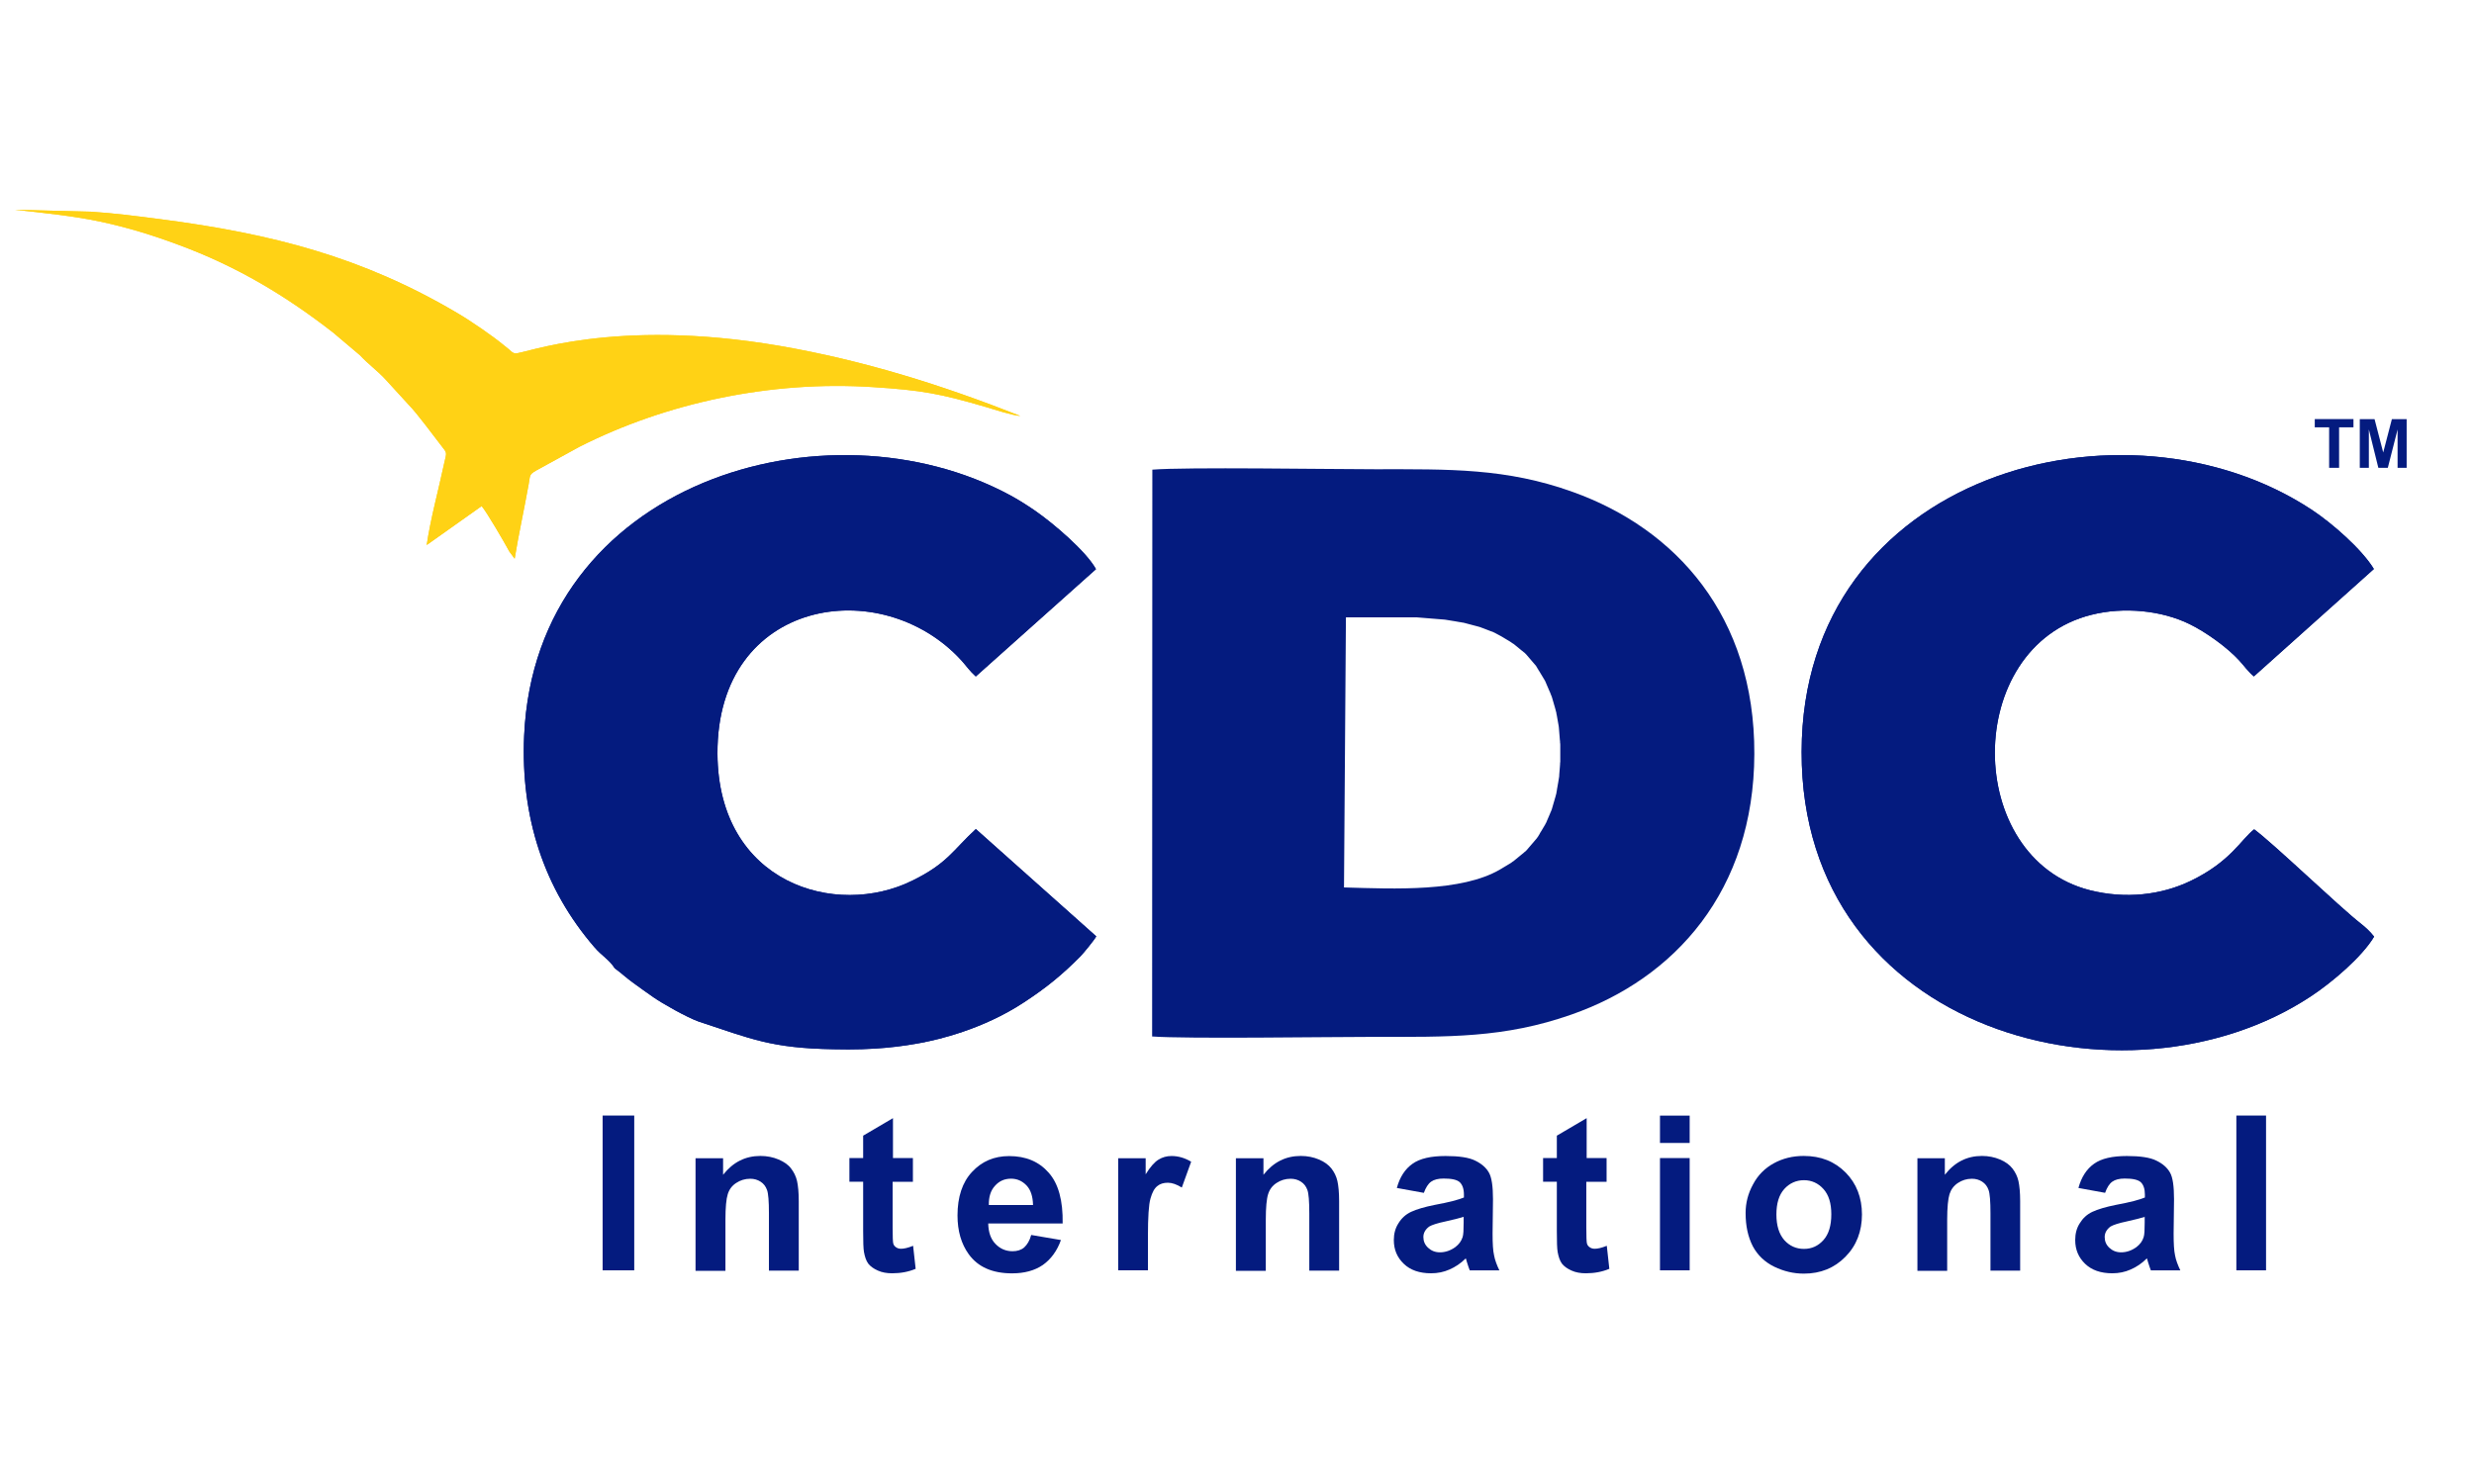
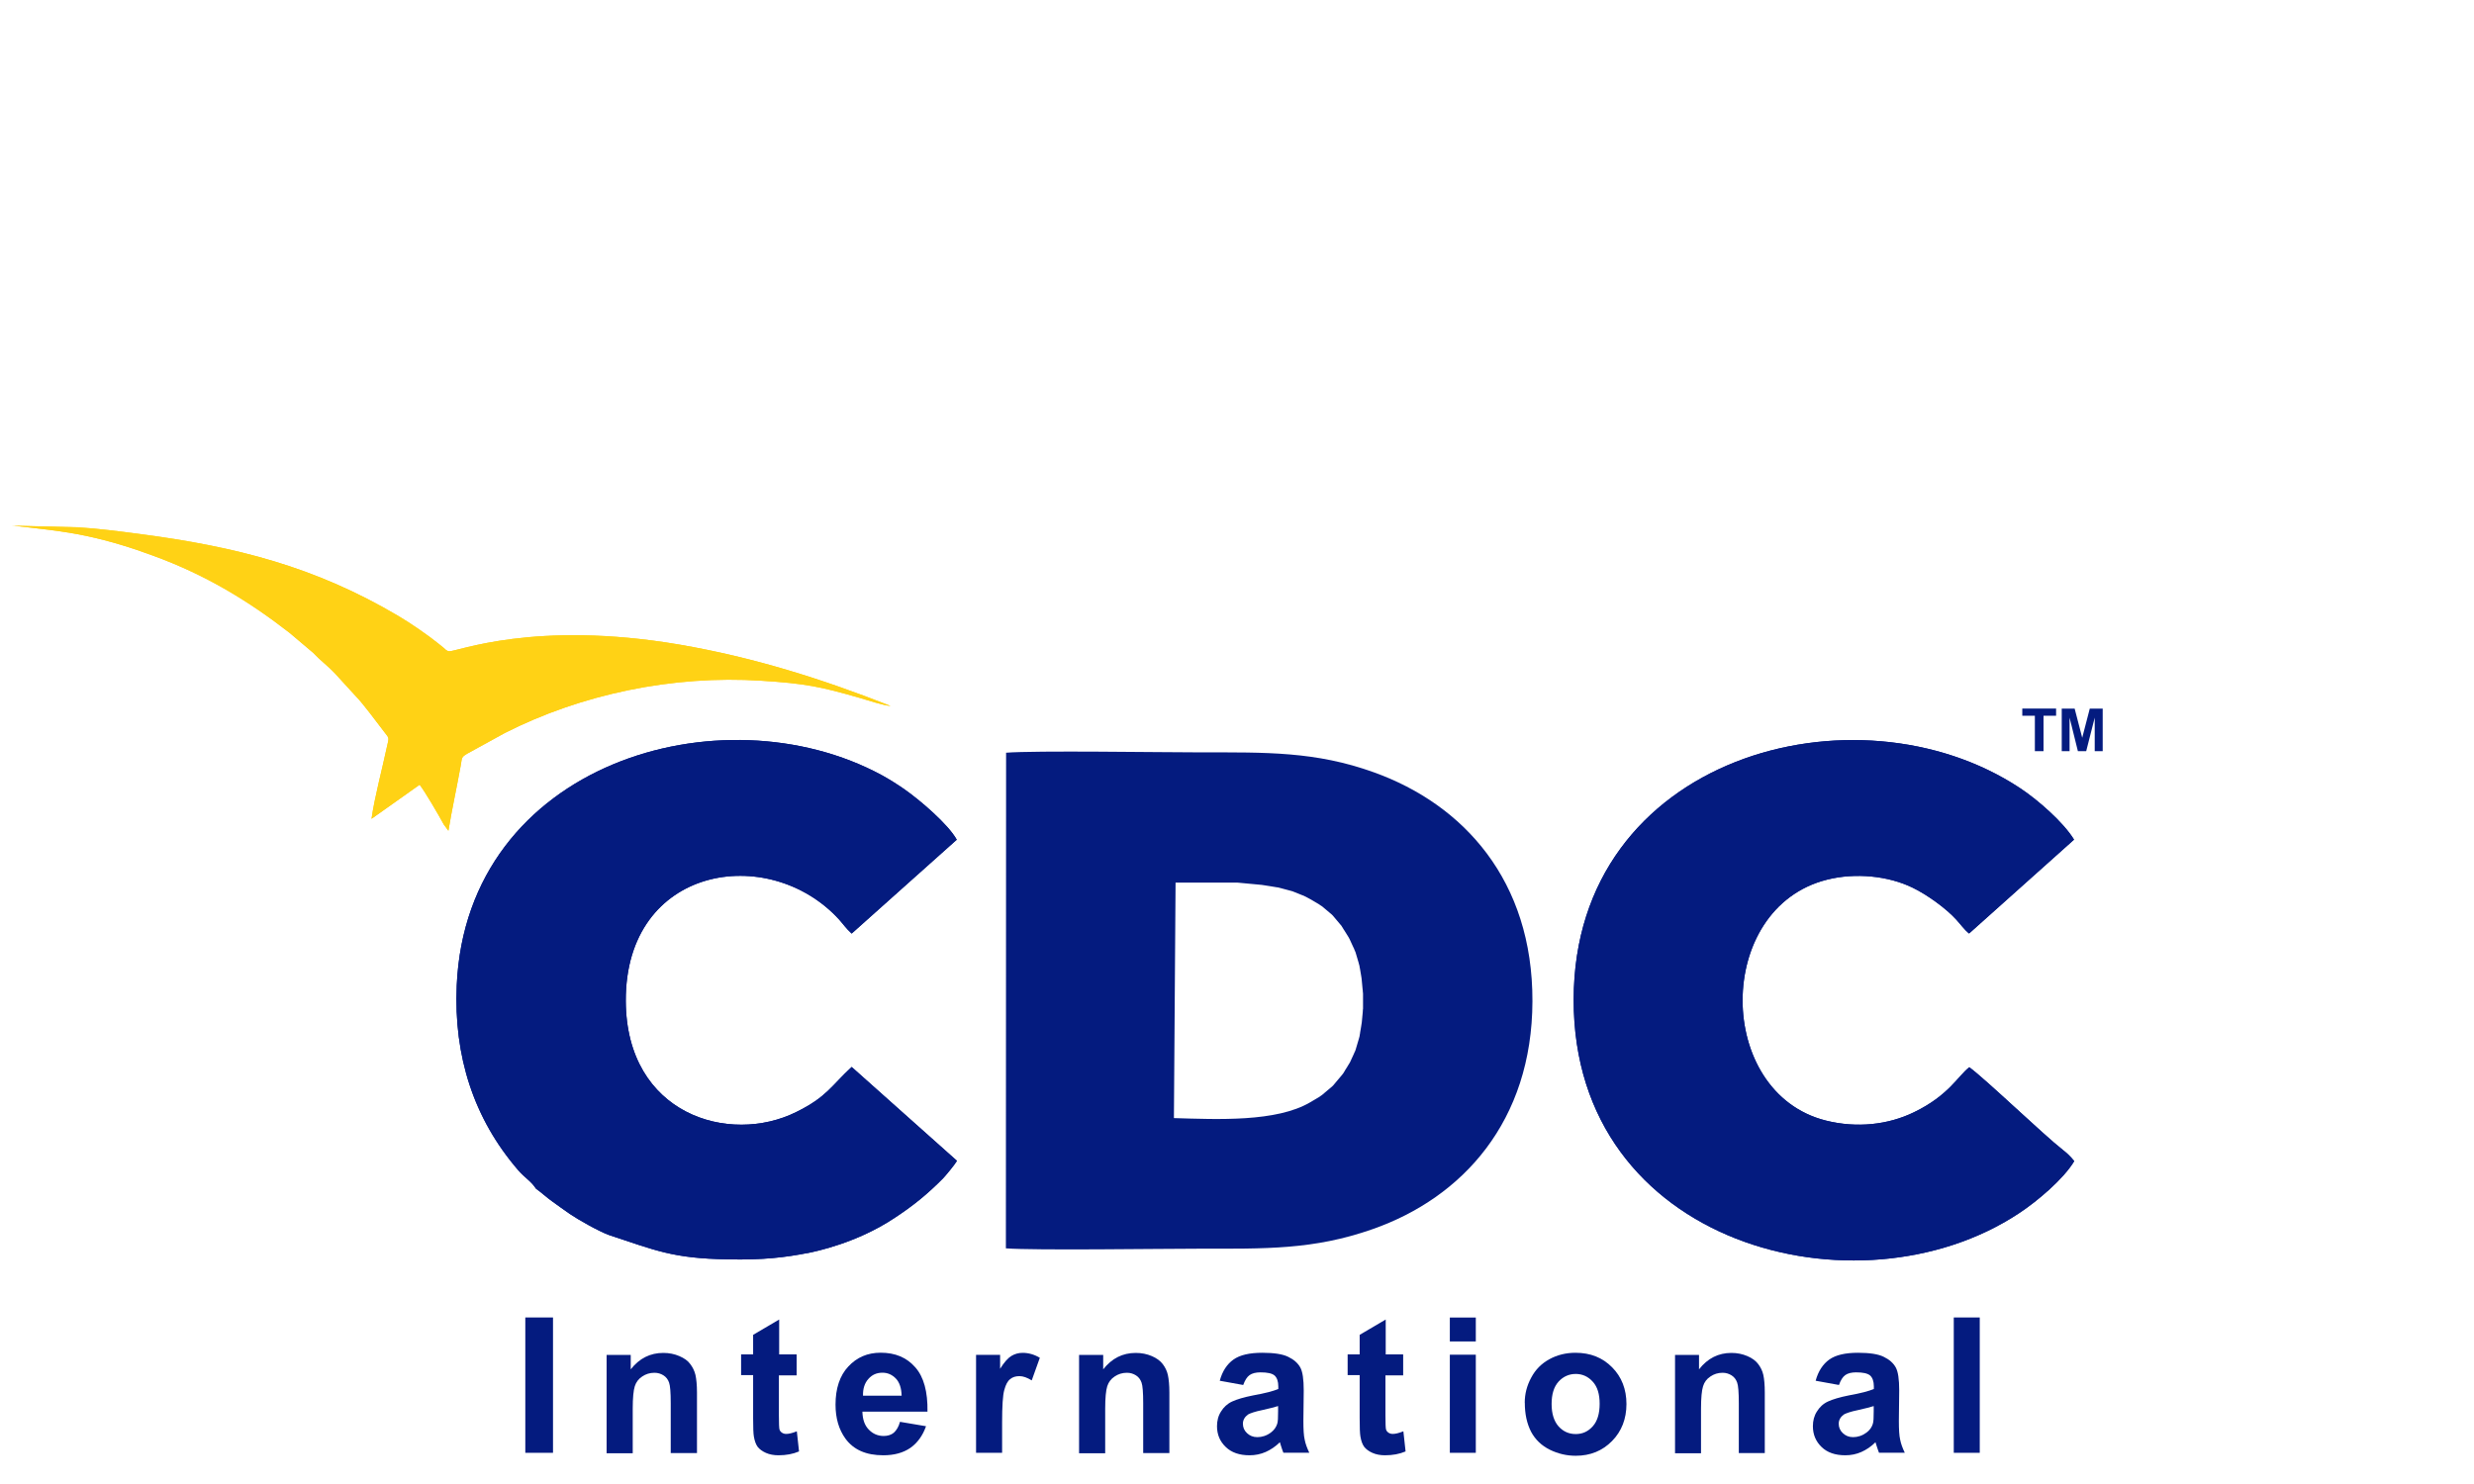
<svg xmlns="http://www.w3.org/2000/svg" id="Layer_1" version="1.1" viewBox="0 0 360 216">
  <defs>
    <style>
      .st0 {
        fill: #041b7f;
      }

      .st0, .st1 {
        fill-rule: evenodd;
      }

      .st1 {
        fill: #ffd215;
      }
    </style>
  </defs>
-   <path class="st0" d="M345.47,136.33c-.62-.77-1.17-1.29-1.94-1.9-3.11-2.42-12.72-11.67-15.52-13.72-1.88,1.44-3.42,4.7-9.21,7.49-4.31,2.09-9.52,2.67-14.66,1.38-18.45-4.64-18.57-35.4.18-40.09,4.74-1.2,10.22-.64,14.29,1.35,2.4,1.17,5.51,3.41,7.24,5.31.68.74,1.35,1.69,2.12,2.3l17.46-15.63c-1.72-2.85-6.1-6.69-9.05-8.63-27.16-17.9-74.16-5.34-74.22,35.24-.09,41.08,47.43,53.2,74.07,35.61,3.14-2.06,7.51-5.8,9.24-8.72" />
-   <path class="st0" d="M134.61,151.67c1.54-.31,8.25-1.72,14.38-5.77,3.29-2.15,5.6-4.05,8.22-6.69.49-.52,1.94-2.27,2.31-2.92l-17.52-15.62c-3.33,3.07-4.13,5-9.21,7.49-11.15,5.55-28.29.43-28.39-18.47-.09-22.58,23.83-26.33,35.5-13.56.77.86,1.17,1.5,2.09,2.33l17.49-15.62c-1.42-2.58-6.13-6.6-8.77-8.44-1.11-.77-2.4-1.6-3.69-2.3-26.66-14.42-69.09-2.02-70.75,34.98-.52,11.84,2.86,22.25,10.22,30.78,1.08,1.26,2.19,1.84,2.96,3.07,1.05.77,1.69,1.41,2.77,2.18,1.02.74,1.82,1.32,2.89,2.06,1.32.92,4.8,2.88,6.5,3.5,7.73,2.55,10.62,3.9,19.7,4.05,5.97.15,9.85-.37,13.3-1.04" />
-   <path class="st1" d="M2.26,30.54c3.94.43,8.68.92,12.49,1.75,3.85.83,7.51,1.96,11.05,3.28,8.8,3.22,15.94,7.6,22.68,12.84l3.88,3.28c1.23,1.32,2.46,2.18,3.69,3.49l3.42,3.74c1.29,1.32,3.51,4.38,4.74,5.95.89,1.13.8.89.43,2.54-.8,3.77-2,8.15-2.55,11.92l8-5.67c.8.98,3.2,5.09,4.03,6.62l.77,1.04c.58-3.56,1.38-7.17,2.03-10.79.25-1.32.03-1.44,1.11-2.05l6.25-3.43c12.74-6.47,27.97-9.66,42.68-8.71,7.26.46,9.91.98,16.43,2.88,1.23.37,3.97,1.26,5.08,1.32-11.45-4.51-22.68-8.06-35.08-10.21-24.22-4.14-37.21,1.23-38.38,1.1-.46-.03-.65-.34-.95-.58-.31-.25-.49-.4-.83-.67-1.6-1.32-4.86-3.56-6.71-4.63-13.79-8.15-26.93-11.53-43.12-13.64-3.32-.43-6.83-.89-10.19-1.1l-10.96-.28h0Z" />
-   <path class="st0" d="M343.38,68.09v-7.08h2.15l1.26,4.85,1.26-4.85h2.15v7.08h-1.32v-5.58l-1.42,5.58h-1.38l-1.38-5.58v5.58h-1.32ZM338.92,68.09v-5.89h-2.09v-1.2h5.63v1.2h-2.09v5.89h-1.45Z" />
-   <path class="st0" d="M195.63,129.17c7.32.21,17.01.67,22.64-2.61l.25-.15.25-.15.25-.15c.09-.06.15-.09.25-.15.09-.06.15-.09.25-.15l.25-.15.22-.15c.06-.06.15-.12.22-.15l.22-.18c.06-.06.15-.12.22-.18l.22-.18.22-.18c.06-.06.15-.12.22-.18.06-.06.15-.12.22-.18l.22-.18c.06-.06.12-.12.22-.18.06-.06.12-.12.18-.18l.18-.21.18-.21c.06-.06.12-.15.18-.21.06-.06.12-.15.18-.21l.18-.21c.06-.06.12-.15.18-.21l.18-.21c.06-.06.12-.15.18-.21.06-.06.12-.15.18-.25.06-.09.12-.15.15-.25.06-.09.12-.15.15-.25.03-.09.09-.15.15-.25.06-.09.09-.15.15-.25.06-.09.09-.15.15-.25.06-.09.09-.18.15-.25.06-.09.09-.18.15-.25.03-.09.09-.18.15-.28.03-.09.09-.18.12-.28.03-.09.09-.18.12-.28.03-.09.09-.18.12-.28s.09-.18.12-.28l.12-.28c.03-.09.06-.18.12-.28.03-.09.06-.18.12-.31.03-.09.06-.18.09-.31h0c.03-.09.06-.21.09-.31s.06-.21.09-.31l.09-.31c.03-.09.06-.21.09-.31.03-.09.06-.21.09-.31.03-.12.06-.21.09-.34.03-.12.06-.21.06-.34.03-.12.06-.21.06-.34.03-.12.03-.21.06-.34l.06-.34h0c.03-.12.03-.25.06-.34h0c.03-.12.03-.25.06-.37h0c.03-.12.03-.25.06-.37s.03-.25.03-.37.03-.25.03-.37l.03-.37c0-.12.03-.25.03-.37s.03-.25.03-.4c0-.12,0-.25.03-.4h0v-1.2h0v-1.2c0-.12,0-.25-.03-.4,0-.12,0-.25-.03-.4l-.03-.37c0-.12-.03-.25-.03-.37s-.03-.25-.03-.37-.03-.25-.03-.37-.03-.25-.03-.37c-.03-.12-.03-.25-.06-.37h0c-.03-.12-.03-.25-.06-.34h0c-.03-.12-.03-.25-.06-.34-.03-.12-.03-.21-.06-.34h0c-.03-.12-.03-.21-.06-.34-.03-.12-.06-.21-.06-.34-.03-.12-.06-.21-.09-.34-.03-.12-.06-.21-.09-.34-.03-.09-.06-.21-.09-.31s-.06-.21-.09-.31l-.09-.31c-.03-.09-.06-.21-.09-.31-.03-.09-.06-.21-.09-.31-.03-.09-.06-.21-.12-.31-.03-.09-.06-.18-.12-.31-.03-.09-.06-.18-.12-.28h0c-.03-.09-.09-.18-.12-.28-.03-.09-.09-.18-.12-.28-.03-.09-.09-.18-.12-.28l-.12-.28c-.03-.09-.09-.18-.12-.28-.03-.09-.09-.18-.15-.28-.06-.09-.09-.18-.15-.25-.06-.09-.09-.18-.15-.25-.06-.09-.09-.18-.15-.25-.06-.09-.09-.15-.15-.25-.06-.09-.09-.15-.15-.25-.06-.09-.12-.15-.15-.25-.06-.09-.12-.15-.15-.25-.06-.09-.12-.15-.15-.25-.06-.09-.12-.15-.18-.21-.06-.06-.12-.15-.18-.21-.06-.06-.12-.15-.18-.21-.06-.06-.12-.15-.18-.21-.06-.06-.12-.15-.18-.21h0c-.06-.06-.12-.15-.18-.21-.06-.06-.12-.12-.18-.21-.06-.06-.12-.12-.18-.21l-.18-.18h0c-.06-.06-.12-.12-.22-.18-.06-.06-.12-.12-.22-.18l-.22-.18c-.06-.06-.15-.12-.22-.18-.06-.06-.15-.12-.22-.18l-.22-.18c-.06-.06-.15-.12-.22-.18-.06-.06-.15-.12-.22-.15l-.22-.15h0c-.06-.06-.15-.09-.22-.15l-.25-.15-.25-.15-.25-.15-.25-.15-.25-.15c-.09-.06-.18-.09-.28-.15-.09-.06-.18-.09-.28-.15-.09-.06-.18-.09-.28-.15h0c-.09-.06-.18-.09-.31-.15-.09-.06-.18-.09-.31-.12-.09-.03-.22-.09-.31-.12h0c-.09-.03-.22-.09-.31-.12-.09-.03-.22-.09-.31-.12-.09-.03-.22-.09-.31-.12-.09-.03-.22-.06-.31-.12h0c-.09-.03-.22-.06-.31-.09-.12-.03-.22-.06-.34-.09-.12-.03-.22-.06-.34-.09h0c-.12-.03-.22-.06-.34-.09-.12-.03-.22-.06-.34-.09l-.34-.09h0c-.12-.03-.22-.06-.34-.09-.12-.03-.22-.06-.34-.06-.12-.03-.25-.06-.34-.06l-.34-.06-.34-.06-.37-.06-.37-.06-.37-.06h0l-.37-.06h0l-.37-.03-.37-.03-.37-.03-.37-.03h0l-.37-.03-.37-.03-.37-.03-.37-.03-.37-.03-.37-.03-.37-.03h-10.34l-.28,39.32h0ZM167.66,150.86c4.89.37,25.57.06,32.12.06,10.95,0,19.05.21,28.89-3.25,15.01-5.24,26.55-18,26.61-37.94.06-20.09-11.45-32.76-26.4-38.12-9.72-3.5-17.94-3.31-28.83-3.31-6.61,0-27.51-.34-32.37.06l-.03,82.5h0Z" />
-   <path class="st0" d="M345.47,136.33c-.62-.77-1.17-1.29-1.94-1.9-3.11-2.42-12.72-11.67-15.52-13.72-1.88,1.44-3.42,4.7-9.21,7.49-4.31,2.09-9.52,2.67-14.66,1.38-18.45-4.64-18.57-35.4.18-40.09,4.74-1.2,10.22-.64,14.29,1.35,2.4,1.17,5.51,3.41,7.24,5.31.68.74,1.35,1.69,2.12,2.3l17.46-15.63c-1.72-2.85-6.1-6.69-9.05-8.63-27.16-17.9-74.16-5.34-74.22,35.24-.09,41.08,47.43,53.2,74.07,35.61,3.14-2.06,7.51-5.8,9.24-8.72" />
-   <path class="st0" d="M134.61,151.67c1.54-.31,8.25-1.72,14.38-5.77,3.29-2.15,5.6-4.05,8.22-6.69.49-.52,1.94-2.27,2.31-2.92l-17.52-15.62c-3.33,3.07-4.13,5-9.21,7.49-11.15,5.55-28.29.43-28.39-18.47-.09-22.58,23.83-26.33,35.5-13.56.77.86,1.17,1.5,2.09,2.33l17.49-15.62c-1.42-2.58-6.13-6.6-8.77-8.44-1.11-.77-2.4-1.6-3.69-2.3-26.66-14.42-69.09-2.02-70.75,34.98-.52,11.84,2.86,22.25,10.22,30.78,1.08,1.26,2.19,1.84,2.96,3.07,1.05.77,1.69,1.41,2.77,2.18,1.02.74,1.82,1.32,2.89,2.06,1.32.92,4.8,2.88,6.5,3.5,7.73,2.55,10.62,3.9,19.7,4.05,5.97.15,9.85-.37,13.3-1.04" />
-   <path class="st1" d="M2.26,30.54c3.94.43,8.68.92,12.49,1.75,3.85.83,7.51,1.96,11.05,3.28,8.8,3.22,15.94,7.6,22.68,12.84l3.88,3.28c1.23,1.32,2.46,2.18,3.69,3.49l3.42,3.74c1.29,1.32,3.51,4.38,4.74,5.95.89,1.13.8.89.43,2.54-.8,3.77-2,8.15-2.55,11.92l8-5.67c.8.98,3.2,5.09,4.03,6.62l.77,1.04c.58-3.56,1.38-7.17,2.03-10.79.25-1.32.03-1.44,1.11-2.05l6.25-3.43c12.74-6.47,27.97-9.66,42.68-8.71,7.26.46,9.91.98,16.43,2.88,1.23.37,3.97,1.26,5.08,1.32-11.45-4.51-22.68-8.06-35.08-10.21-24.22-4.14-37.21,1.23-38.38,1.1-.46-.03-.65-.34-.95-.58-.31-.25-.49-.4-.83-.67-1.6-1.32-4.86-3.56-6.71-4.63-13.79-8.15-26.93-11.53-43.12-13.64-3.32-.43-6.83-.89-10.19-1.1l-10.96-.28h0Z" />
-   <polygon class="st0" points="87.69 162.37 92.29 162.37 92.29 184.9 87.69 184.9 87.69 162.37 87.69 162.37" />
-   <path class="st0" d="M116.24,184.94h-4.35v-8.33c0-1.75-.09-2.92-.28-3.41-.19-.52-.49-.92-.93-1.2-.43-.28-.93-.43-1.51-.43-.77,0-1.45.22-2.04.61-.62.4-1.02.95-1.23,1.63-.22.68-.34,1.94-.34,3.75v7.41h-4.35v-16.38h4.01v2.4c1.45-1.84,3.24-2.74,5.43-2.74.96,0,1.85.18,2.65.52.8.34,1.42.77,1.82,1.32.4.52.71,1.14.86,1.81.15.68.25,1.66.25,2.92v10.11h0Z" />
-   <path class="st0" d="M132.84,168.57v3.44h-2.95v6.64c0,1.35.03,2.12.09,2.34.06.22.18.4.4.55.22.15.43.22.74.22.4,0,.98-.12,1.75-.43l.37,3.35c-1.02.43-2.15.65-3.42.65-.77,0-1.48-.12-2.09-.4-.62-.28-1.08-.61-1.39-1.01-.31-.43-.49-.98-.62-1.69-.09-.49-.12-1.54-.12-3.07v-7.16h-2v-3.44h2v-3.26l4.34-2.55v5.81h2.89v.03h0Z" />
-   <path class="st0" d="M150.32,175.39c-.03-1.26-.34-2.21-.95-2.85-.62-.64-1.35-.98-2.25-.98-.95,0-1.72.34-2.34,1.04-.62.67-.92,1.62-.89,2.79h6.43ZM150.04,179.75l4.34.74c-.55,1.56-1.45,2.79-2.62,3.62-1.2.83-2.71,1.23-4.49,1.23-2.86,0-4.96-.92-6.31-2.79-1.08-1.5-1.63-3.37-1.63-5.64,0-2.7.71-4.84,2.12-6.34,1.42-1.53,3.2-2.3,5.39-2.3,2.43,0,4.34.8,5.76,2.42,1.42,1.59,2.09,4.08,2.03,7.39h-10.83c.03,1.29.37,2.27,1.05,2.97.68.71,1.51,1.07,2.49,1.07.68,0,1.26-.18,1.69-.55.43-.4.8-.98,1.02-1.81h0Z" />
-   <path class="st0" d="M167.05,184.9h-4.34v-16.31h4v2.33c.68-1.1,1.32-1.81,1.88-2.14.55-.34,1.17-.52,1.88-.52.99,0,1.94.28,2.86.83l-1.36,3.76c-.74-.46-1.42-.7-2.03-.7s-1.14.15-1.54.49c-.43.34-.74.92-.99,1.81-.25.86-.37,2.69-.37,5.45v5.02h0Z" />
-   <path class="st0" d="M194.87,184.94h-4.35v-8.33c0-1.75-.09-2.92-.28-3.41-.19-.52-.49-.92-.93-1.2-.43-.28-.93-.43-1.51-.43-.77,0-1.45.22-2.04.61-.62.4-1.02.95-1.23,1.63-.22.68-.34,1.94-.34,3.75v7.41h-4.35v-16.38h4.01v2.4c1.45-1.84,3.24-2.74,5.43-2.74.96,0,1.85.18,2.65.52.8.34,1.39.77,1.82,1.32.4.52.71,1.14.86,1.81.15.68.25,1.66.25,2.92v10.11h0Z" />
-   <path class="st0" d="M213,177.11c-.55.18-1.45.4-2.65.67-1.2.25-2,.52-2.37.74-.55.4-.86.92-.86,1.53s.22,1.13.68,1.56c.46.43,1.02.67,1.73.67.77,0,1.54-.25,2.25-.77.52-.4.86-.86,1.05-1.44.12-.37.15-1.07.15-2.12v-.86h.03ZM207.17,173.62l-3.91-.71c.43-1.59,1.2-2.76,2.28-3.52,1.08-.77,2.68-1.13,4.81-1.13,1.94,0,3.39.21,4.31.67.95.46,1.6,1.04,2,1.75.4.7.59,1.99.59,3.86l-.06,5.03c0,1.44.06,2.48.22,3.16.12.67.4,1.41.77,2.18h-4.31c-.12-.28-.25-.71-.43-1.26-.06-.25-.12-.43-.15-.49-.74.74-1.54,1.26-2.37,1.62-.83.37-1.72.55-2.68.55-1.69,0-3.02-.46-3.97-1.38-.96-.92-1.45-2.05-1.45-3.46,0-.92.22-1.75.68-2.45.43-.71,1.05-1.29,1.85-1.66s1.94-.71,3.45-1.01c2.03-.37,3.42-.74,4.22-1.07v-.43c0-.83-.22-1.44-.62-1.81-.43-.37-1.2-.52-2.34-.52-.77,0-1.39.15-1.82.46s-.77.86-1.05,1.62h0Z" />
-   <path class="st0" d="M233.78,168.57v3.44h-2.95v6.64c0,1.35.03,2.12.09,2.34.06.22.18.4.4.55.22.15.43.22.74.22.4,0,.98-.12,1.75-.43l.37,3.35c-1.02.43-2.15.65-3.42.65-.77,0-1.48-.12-2.09-.4-.62-.28-1.08-.61-1.39-1.01-.31-.43-.49-.98-.62-1.69-.09-.49-.12-1.54-.12-3.07v-7.16h-2v-3.44h2v-3.26l4.34-2.55v5.81h2.89v.03h0Z" />
-   <path class="st0" d="M241.55,184.9v-16.34h4.32v16.34h-4.32ZM241.55,166.36v-3.98h4.32v3.98h-4.32Z" />
-   <path class="st0" d="M258.49,176.78c0,1.63.4,2.85,1.14,3.71.77.86,1.73,1.29,2.87,1.29s2.07-.43,2.84-1.29c.77-.86,1.14-2.12,1.14-3.74s-.37-2.82-1.14-3.68c-.77-.86-1.73-1.29-2.84-1.29s-2.1.43-2.87,1.29c-.77.86-1.14,2.09-1.14,3.71M254.01,176.56c0-1.44.34-2.82,1.08-4.17.71-1.35,1.73-2.36,3.02-3.07,1.3-.71,2.74-1.07,4.35-1.07,2.5,0,4.5.8,6.11,2.42,1.57,1.59,2.37,3.65,2.37,6.1s-.8,4.54-2.41,6.16c-1.6,1.63-3.61,2.45-6.04,2.45-1.51,0-2.93-.34-4.32-1.01-1.36-.67-2.41-1.66-3.11-2.97-.71-1.38-1.05-2.97-1.05-4.85h0Z" />
-   <path class="st0" d="M293.97,184.94h-4.33v-8.33c0-1.75-.09-2.92-.28-3.41-.18-.52-.49-.92-.92-1.2s-.92-.43-1.5-.43c-.77,0-1.44.22-2.03.61-.61.4-1.01.95-1.23,1.63-.21.68-.34,1.94-.34,3.75v7.41h-4.33v-16.38h3.99v2.4c1.44-1.84,3.22-2.74,5.4-2.74.95,0,1.84.18,2.64.52.8.34,1.38.77,1.81,1.32.4.52.71,1.14.86,1.81.15.68.25,1.66.25,2.92v10.11h0Z" />
-   <path class="st0" d="M312.12,177.11c-.55.18-1.44.4-2.64.67-1.2.25-1.99.52-2.36.74-.55.4-.86.92-.86,1.53s.21,1.13.67,1.56c.46.43,1.01.67,1.72.67.77,0,1.53-.25,2.24-.77.52-.4.86-.86,1.04-1.44.12-.37.15-1.07.15-2.12v-.86h.03ZM306.33,173.62l-3.89-.71c.43-1.59,1.2-2.76,2.27-3.52,1.07-.77,2.67-1.13,4.78-1.13,1.93,0,3.37.21,4.29.67.95.46,1.59,1.04,1.99,1.75.4.7.58,1.99.58,3.86l-.06,5.03c0,1.44.06,2.48.21,3.16.12.67.4,1.41.77,2.18h-4.29c-.12-.28-.25-.71-.43-1.26-.06-.25-.12-.43-.15-.49-.74.74-1.53,1.26-2.36,1.62-.83.37-1.72.55-2.67.55-1.69,0-3-.46-3.96-1.38-.95-.92-1.44-2.05-1.44-3.46,0-.92.21-1.75.67-2.45.43-.71,1.04-1.29,1.84-1.66s1.93-.71,3.43-1.01c2.02-.37,3.4-.74,4.2-1.07v-.43c0-.83-.21-1.44-.61-1.81-.43-.37-1.2-.52-2.33-.52-.77,0-1.38.15-1.81.46-.43.31-.77.86-1.04,1.62h0Z" />
-   <polygon class="st0" points="325.42 162.37 329.74 162.37 329.74 184.9 325.42 184.9 325.42 162.37 325.42 162.37" />
+   <path class="st0" d="M301.83,169c-.54-.67-1.02-1.13-1.7-1.66-2.72-2.12-11.12-10.2-13.57-12-1.64,1.26-2.99,4.11-8.05,6.55-3.77,1.83-8.32,2.34-12.82,1.21-16.13-4.05-16.24-30.95.16-35.06,4.15-1.05,8.94-.56,12.49,1.18,2.1,1.02,4.82,2.98,6.33,4.64.59.64,1.18,1.48,1.86,2.01l15.27-13.66c-1.51-2.5-5.33-5.85-7.92-7.54-23.75-15.65-64.84-4.67-64.89,30.81-.08,35.91,41.47,46.52,64.76,31.14,2.75-1.8,6.57-5.07,8.08-7.62" />
+   <path class="st0" d="M117.47,182.4c1.35-.27,7.21-1.5,12.57-5.04,2.88-1.88,4.9-3.54,7.19-5.85.43-.46,1.7-1.99,2.02-2.55l-15.32-13.66c-2.91,2.68-3.61,4.37-8.05,6.55-9.75,4.86-24.74.38-24.82-16.15-.08-19.75,20.84-23.02,31.04-11.86.67.75,1.02,1.31,1.83,2.04l15.29-13.66c-1.24-2.25-5.36-5.77-7.67-7.38-.97-.67-2.1-1.39-3.23-2.01-23.31-12.61-60.41-1.77-61.86,30.58-.46,10.36,2.5,19.45,8.94,26.91.94,1.1,1.91,1.61,2.58,2.68.92.67,1.48,1.23,2.42,1.9.89.64,1.59,1.15,2.53,1.8,1.16.8,4.2,2.52,5.68,3.06,6.76,2.23,9.29,3.41,17.23,3.54,5.22.13,8.61-.32,11.63-.91" />
+   <path class="st1" d="M1.75,76.5c3.44.38,7.59.8,10.92,1.53,3.36.72,6.57,1.72,9.66,2.87,7.7,2.81,13.94,6.65,19.83,11.23l3.39,2.87c1.08,1.15,2.15,1.9,3.23,3.06l2.99,3.27c1.13,1.15,3.07,3.83,4.14,5.2.78.99.7.78.38,2.22-.7,3.3-1.75,7.13-2.23,10.43l7-4.96c.7.86,2.8,4.45,3.52,5.79l.67.91c.51-3.11,1.21-6.27,1.78-9.43.22-1.15.03-1.26.97-1.8l5.46-3c11.14-5.66,24.46-8.44,37.32-7.61,6.35.4,8.66.86,14.37,2.52,1.08.32,3.47,1.1,4.44,1.15-10.01-3.94-19.83-7.05-30.67-8.92-21.18-3.62-32.53,1.07-33.55.96-.4-.03-.57-.29-.83-.51-.27-.21-.43-.35-.73-.59-1.4-1.15-4.25-3.11-5.87-4.05-12.05-7.13-23.54-10.08-37.7-11.93-2.91-.38-5.97-.78-8.91-.96l-9.58-.24h0Z" />
+   <path class="st0" d="M300.01,109.33v-6.19h1.88l1.1,4.24,1.1-4.24h1.88v6.19h-1.16v-4.88l-1.24,4.88h-1.21l-1.21-4.88v4.88h-1.16ZM296.1,109.33v-5.15h-1.83v-1.05h4.92v1.05h-1.83v5.15h-1.26Z" />
+   <path class="st0" d="M170.82,162.74c6.4.19,14.88.59,19.8-2.28l.22-.13.22-.13.22-.13c.08-.05.13-.08.22-.13.08-.05.13-.08.22-.13l.22-.13.19-.13c.05-.05.13-.11.19-.13l.19-.16c.05-.05.13-.11.19-.16l.19-.16.19-.16c.05-.05.13-.11.19-.16.05-.05.13-.11.19-.16l.19-.16c.05-.05.11-.11.19-.16.05-.05.11-.11.16-.16l.16-.19.16-.19c.05-.05.11-.13.16-.19.05-.05.11-.13.16-.19l.16-.19c.05-.05.11-.13.16-.19l.16-.19c.05-.05.11-.13.16-.19.05-.05.11-.13.16-.21.05-.08.11-.13.13-.21.05-.08.11-.13.13-.21.03-.08.08-.13.13-.21.05-.08.08-.13.13-.21.05-.08.08-.13.13-.21.05-.08.08-.16.13-.21.05-.08.08-.16.13-.21.03-.08.08-.16.13-.24.03-.08.08-.16.11-.24.03-.08.08-.16.11-.24.03-.08.08-.16.11-.24s.08-.16.11-.24l.11-.24c.03-.08.05-.16.11-.24.03-.08.05-.16.11-.27.03-.08.05-.16.08-.27h0c.03-.08.05-.19.08-.27s.05-.19.08-.27l.08-.27c.03-.08.05-.19.08-.27.03-.08.05-.19.08-.27.03-.11.05-.19.08-.29.03-.11.05-.19.05-.3.03-.11.05-.19.05-.29.03-.11.03-.19.05-.3l.05-.29h0c.03-.11.03-.21.05-.3h0c.03-.11.03-.21.05-.32h0c.03-.11.03-.21.05-.32s.03-.21.03-.32.03-.21.03-.32l.03-.32c0-.11.03-.21.03-.32s.03-.21.03-.35c0-.11,0-.21.03-.35h0v-1.05h0v-1.05c0-.11,0-.21-.03-.35,0-.11,0-.21-.03-.35l-.03-.32c0-.11-.03-.21-.03-.32s-.03-.21-.03-.32-.03-.21-.03-.32-.03-.21-.03-.32c-.03-.11-.03-.21-.05-.32h0c-.03-.11-.03-.21-.05-.3h0c-.03-.11-.03-.21-.05-.29-.03-.11-.03-.19-.05-.3h0c-.03-.11-.03-.19-.05-.29-.03-.11-.05-.19-.05-.3-.03-.11-.05-.19-.08-.29-.03-.11-.05-.19-.08-.3-.03-.08-.05-.19-.08-.27s-.05-.19-.08-.27l-.08-.27c-.03-.08-.05-.19-.08-.27-.03-.08-.05-.19-.08-.27-.03-.08-.05-.19-.11-.27-.03-.08-.05-.16-.11-.27-.03-.08-.05-.16-.11-.24h0c-.03-.08-.08-.16-.11-.24-.03-.08-.08-.16-.11-.24-.03-.08-.08-.16-.11-.24l-.11-.24c-.03-.08-.08-.16-.11-.24-.03-.08-.08-.16-.13-.24-.05-.08-.08-.16-.13-.21-.05-.08-.08-.16-.13-.21-.05-.08-.08-.16-.13-.21-.05-.08-.08-.13-.13-.21-.05-.08-.08-.13-.13-.21-.05-.08-.11-.13-.13-.21-.05-.08-.11-.13-.13-.21-.05-.08-.11-.13-.13-.21-.05-.08-.11-.13-.16-.19-.05-.05-.11-.13-.16-.19-.05-.05-.11-.13-.16-.19-.05-.05-.11-.13-.16-.19-.05-.05-.11-.13-.16-.19h0c-.05-.05-.11-.13-.16-.19-.05-.05-.11-.11-.16-.19-.05-.05-.11-.11-.16-.19l-.16-.16h0c-.05-.05-.11-.11-.19-.16-.05-.05-.11-.11-.19-.16l-.19-.16c-.05-.05-.13-.11-.19-.16-.05-.05-.13-.11-.19-.16l-.19-.16c-.05-.05-.13-.11-.19-.16-.05-.05-.13-.11-.19-.13l-.19-.13h0c-.05-.05-.13-.08-.19-.13l-.22-.13-.22-.13-.22-.13-.22-.13-.22-.13c-.08-.05-.16-.08-.24-.13-.08-.05-.16-.08-.24-.13-.08-.05-.16-.08-.24-.13h0c-.08-.05-.16-.08-.27-.13-.08-.05-.16-.08-.27-.11-.08-.03-.19-.08-.27-.11h0c-.08-.03-.19-.08-.27-.11-.08-.03-.19-.08-.27-.11-.08-.03-.19-.08-.27-.11-.08-.03-.19-.05-.27-.11h0c-.08-.03-.19-.05-.27-.08-.11-.03-.19-.05-.3-.08-.11-.03-.19-.05-.3-.08h0c-.11-.03-.19-.05-.3-.08-.11-.03-.19-.05-.3-.08l-.3-.08h0c-.11-.03-.19-.05-.3-.08-.11-.03-.19-.05-.3-.05-.11-.03-.22-.05-.3-.05l-.3-.05-.3-.05-.32-.05-.32-.05-.32-.05h0l-.32-.05h0l-.32-.03-.32-.03-.32-.03-.32-.03h0l-.32-.03-.32-.03-.32-.03-.32-.03-.32-.03-.32-.03-.32-.03h-9.04l-.24,34.38h0ZM146.37,181.7c4.28.32,22.36.05,28.09.05,9.58,0,16.65.19,25.26-2.84,13.13-4.59,23.22-15.74,23.27-33.17.05-17.57-10.01-28.64-23.08-33.33-8.5-3.06-15.68-2.9-25.21-2.9-5.78,0-24.05-.29-28.3.05l-.03,72.14h0Z" />
+   <path class="st0" d="M301.83,169c-.54-.67-1.02-1.13-1.7-1.66-2.72-2.12-11.12-10.2-13.57-12-1.64,1.26-2.99,4.11-8.05,6.55-3.77,1.83-8.32,2.34-12.82,1.21-16.13-4.05-16.24-30.95.16-35.06,4.15-1.05,8.94-.56,12.49,1.18,2.1,1.02,4.82,2.98,6.33,4.64.59.64,1.18,1.48,1.86,2.01l15.27-13.66c-1.51-2.5-5.33-5.85-7.92-7.54-23.75-15.65-64.84-4.67-64.89,30.81-.08,35.91,41.47,46.52,64.76,31.14,2.75-1.8,6.57-5.07,8.08-7.62" />
+   <path class="st0" d="M117.47,182.4c1.35-.27,7.21-1.5,12.57-5.04,2.88-1.88,4.9-3.54,7.19-5.85.43-.46,1.7-1.99,2.02-2.55l-15.32-13.66c-2.91,2.68-3.61,4.37-8.05,6.55-9.75,4.86-24.74.38-24.82-16.15-.08-19.75,20.84-23.02,31.04-11.86.67.75,1.02,1.31,1.83,2.04l15.29-13.66c-1.24-2.25-5.36-5.77-7.67-7.38-.97-.67-2.1-1.39-3.23-2.01-23.31-12.61-60.41-1.77-61.86,30.58-.46,10.36,2.5,19.45,8.94,26.91.94,1.1,1.91,1.61,2.58,2.68.92.67,1.48,1.23,2.42,1.9.89.64,1.59,1.15,2.53,1.8,1.16.8,4.2,2.52,5.68,3.06,6.76,2.23,9.29,3.41,17.23,3.54,5.22.13,8.61-.32,11.63-.91" />
+   <path class="st1" d="M1.75,76.5c3.44.38,7.59.8,10.92,1.53,3.36.72,6.57,1.72,9.66,2.87,7.7,2.81,13.94,6.65,19.83,11.23l3.39,2.87c1.08,1.15,2.15,1.9,3.23,3.06l2.99,3.27c1.13,1.15,3.07,3.83,4.14,5.2.78.99.7.78.38,2.22-.7,3.3-1.75,7.13-2.23,10.43l7-4.96c.7.86,2.8,4.45,3.52,5.79l.67.91c.51-3.11,1.21-6.27,1.78-9.43.22-1.15.03-1.26.97-1.8l5.46-3c11.14-5.66,24.46-8.44,37.32-7.61,6.35.4,8.66.86,14.37,2.52,1.08.32,3.47,1.1,4.44,1.15-10.01-3.94-19.83-7.05-30.67-8.92-21.18-3.62-32.53,1.07-33.55.96-.4-.03-.57-.29-.83-.51-.27-.21-.43-.35-.73-.59-1.4-1.15-4.25-3.11-5.87-4.05-12.05-7.13-23.54-10.08-37.7-11.93-2.91-.38-5.97-.78-8.91-.96l-9.58-.24h0Z" />
+   <polygon class="st0" points="76.44 191.76 80.47 191.76 80.47 211.46 76.44 211.46 76.44 191.76 76.44 191.76" />
+   <path class="st0" d="M101.4,211.5h-3.8v-7.28c0-1.53-.08-2.55-.24-2.98-.16-.46-.43-.81-.81-1.05-.38-.24-.81-.38-1.32-.38-.67,0-1.27.19-1.78.54-.54.35-.89.83-1.08,1.42-.19.59-.3,1.69-.3,3.28v6.48h-3.8v-14.32h3.51v2.1c1.27-1.61,2.83-2.39,4.75-2.39.84,0,1.62.16,2.32.46.7.3,1.24.67,1.59,1.16.35.46.62.99.76,1.59.13.59.22,1.45.22,2.55v8.84h0Z" />
+   <path class="st0" d="M115.92,197.18v3.01h-2.58v5.81c0,1.18.03,1.85.08,2.04.05.19.16.35.35.48.19.13.38.19.65.19.35,0,.86-.11,1.53-.38l.32,2.93c-.89.38-1.88.56-2.99.56-.67,0-1.29-.11-1.83-.35-.54-.24-.94-.54-1.21-.89-.27-.38-.43-.86-.54-1.48-.08-.43-.11-1.34-.11-2.69v-6.26h-1.75v-3.01h1.75v-2.85l3.79-2.23v5.08h2.53v.03h0Z" />
+   <path class="st0" d="M131.2,203.15c-.03-1.1-.3-1.93-.83-2.49-.54-.56-1.18-.86-1.96-.86-.83,0-1.51.29-2.05.91-.54.59-.81,1.42-.78,2.44h5.62ZM130.96,206.95l3.79.64c-.48,1.37-1.26,2.44-2.29,3.16-1.05.72-2.37,1.07-3.93,1.07-2.5,0-4.33-.8-5.52-2.44-.94-1.31-1.43-2.95-1.43-4.93,0-2.36.62-4.23,1.86-5.55,1.24-1.34,2.8-2.01,4.71-2.01,2.13,0,3.79.7,5.03,2.12,1.24,1.39,1.83,3.56,1.78,6.46h-9.47c.03,1.13.32,1.98.92,2.6.59.62,1.32.94,2.18.94.59,0,1.1-.16,1.48-.48.38-.35.7-.86.89-1.58h0Z" />
+   <path class="st0" d="M145.83,211.46h-3.8v-14.26h3.5v2.03c.59-.96,1.16-1.58,1.64-1.87.48-.29,1.02-.45,1.64-.45.86,0,1.7.24,2.5.72l-1.18,3.29c-.65-.4-1.24-.62-1.78-.62s-1,.13-1.35.43c-.38.29-.65.8-.86,1.58-.22.75-.32,2.35-.32,4.76v4.39h0Z" />
+   <path class="st0" d="M170.15,211.5h-3.8v-7.28c0-1.53-.08-2.55-.24-2.98-.16-.46-.43-.81-.81-1.05-.38-.24-.81-.38-1.32-.38-.67,0-1.27.19-1.78.54-.54.35-.89.83-1.08,1.42-.19.59-.3,1.69-.3,3.28v6.48h-3.8v-14.32h3.51v2.1c1.27-1.61,2.83-2.39,4.75-2.39.84,0,1.62.16,2.32.46.7.3,1.21.67,1.59,1.16.35.46.62.99.75,1.59.13.59.22,1.45.22,2.55v8.84h0Z" />
+   <path class="st0" d="M186,204.65c-.48.16-1.27.35-2.32.59-1.05.21-1.75.46-2.07.64-.48.35-.75.8-.75,1.34s.19.99.59,1.37c.4.38.89.59,1.51.59.67,0,1.35-.21,1.97-.67.46-.35.75-.75.92-1.26.11-.32.13-.94.13-1.85v-.75h.03ZM180.91,201.59l-3.42-.62c.38-1.39,1.05-2.41,1.99-3.08.94-.67,2.34-.99,4.2-.99,1.7,0,2.96.19,3.77.59.83.4,1.4.91,1.75,1.53.35.62.51,1.74.51,3.38l-.05,4.39c0,1.26.05,2.17.19,2.76.11.59.35,1.23.67,1.9h-3.77c-.11-.24-.22-.62-.38-1.1-.05-.21-.11-.38-.13-.43-.65.64-1.35,1.1-2.07,1.42-.73.32-1.51.48-2.34.48-1.48,0-2.64-.4-3.47-1.21-.84-.8-1.27-1.8-1.27-3.03,0-.8.19-1.53.59-2.14.38-.62.92-1.13,1.62-1.45s1.7-.62,3.02-.88c1.78-.32,2.99-.64,3.69-.94v-.38c0-.72-.19-1.26-.54-1.58-.38-.32-1.05-.46-2.05-.46-.67,0-1.21.13-1.59.4s-.67.75-.92,1.42h0Z" />
+   <path class="st0" d="M204.18,197.18v3.01h-2.58v5.81c0,1.18.03,1.85.08,2.04.05.19.16.35.35.48.19.13.38.19.65.19.35,0,.86-.11,1.53-.38l.32,2.93c-.89.38-1.88.56-2.99.56-.67,0-1.29-.11-1.83-.35-.54-.24-.94-.54-1.21-.89-.27-.38-.43-.86-.54-1.48-.08-.43-.11-1.34-.11-2.69v-6.26h-1.75v-3.01h1.75v-2.85l3.79-2.23v5.08h2.53v.03h0Z" />
+   <path class="st0" d="M210.97,211.46v-14.28h3.78v14.28h-3.78ZM210.97,195.25v-3.48h3.78v3.48h-3.78Z" />
+   <path class="st0" d="M225.78,204.36c0,1.42.35,2.49,1,3.24.67.75,1.51,1.13,2.51,1.13s1.81-.38,2.48-1.13c.67-.75,1-1.85,1-3.27s-.32-2.47-1-3.22c-.67-.75-1.51-1.13-2.48-1.13s-1.83.38-2.51,1.13c-.67.75-1,1.82-1,3.24M221.87,204.17c0-1.26.3-2.47.94-3.65.62-1.18,1.51-2.06,2.64-2.68,1.13-.62,2.4-.94,3.8-.94,2.18,0,3.94.7,5.34,2.12,1.38,1.39,2.08,3.19,2.08,5.34s-.7,3.97-2.1,5.39c-1.4,1.42-3.15,2.14-5.28,2.14-1.32,0-2.56-.29-3.77-.88-1.19-.59-2.1-1.45-2.72-2.6-.62-1.21-.92-2.6-.92-4.24h0Z" />
+   <path class="st0" d="M256.8,211.5h-3.78v-7.28c0-1.53-.08-2.55-.24-2.98-.16-.46-.43-.81-.81-1.05s-.81-.38-1.31-.38c-.67,0-1.26.19-1.77.54-.54.35-.89.83-1.07,1.42-.19.59-.3,1.69-.3,3.28v6.48h-3.78v-14.32h3.49v2.1c1.26-1.61,2.82-2.39,4.72-2.39.83,0,1.61.16,2.31.46.7.3,1.21.67,1.58,1.16.35.46.62.99.75,1.59.13.59.21,1.45.21,2.55v8.84h0Z" />
+   <path class="st0" d="M272.68,204.65c-.48.16-1.26.35-2.31.59-1.05.21-1.74.46-2.06.64-.48.35-.75.8-.75,1.34s.19.99.59,1.37c.4.38.88.59,1.5.59.67,0,1.34-.21,1.96-.67.46-.35.75-.75.91-1.26.11-.32.13-.94.13-1.85v-.75h.03ZM267.61,201.59l-3.41-.62c.38-1.39,1.05-2.41,1.98-3.08.94-.67,2.33-.99,4.18-.99,1.69,0,2.95.19,3.75.59.83.4,1.39.91,1.74,1.53.35.62.51,1.74.51,3.38l-.05,4.39c0,1.26.05,2.17.19,2.76.11.59.35,1.23.67,1.9h-3.75c-.11-.24-.21-.62-.38-1.1-.05-.21-.11-.38-.13-.43-.64.64-1.34,1.1-2.06,1.42-.72.32-1.5.48-2.33.48-1.47,0-2.63-.4-3.46-1.21-.83-.8-1.26-1.8-1.26-3.03,0-.8.19-1.53.59-2.14.38-.62.91-1.13,1.61-1.45s1.69-.62,3-.88c1.77-.32,2.98-.64,3.67-.94v-.38c0-.72-.19-1.26-.54-1.58-.38-.32-1.05-.46-2.04-.46-.67,0-1.21.13-1.58.4-.38.27-.67.75-.91,1.42h0Z" />
+   <polygon class="st0" points="284.3 191.76 288.08 191.76 288.08 211.46 284.3 211.46 284.3 191.76 284.3 191.76" />
</svg>
